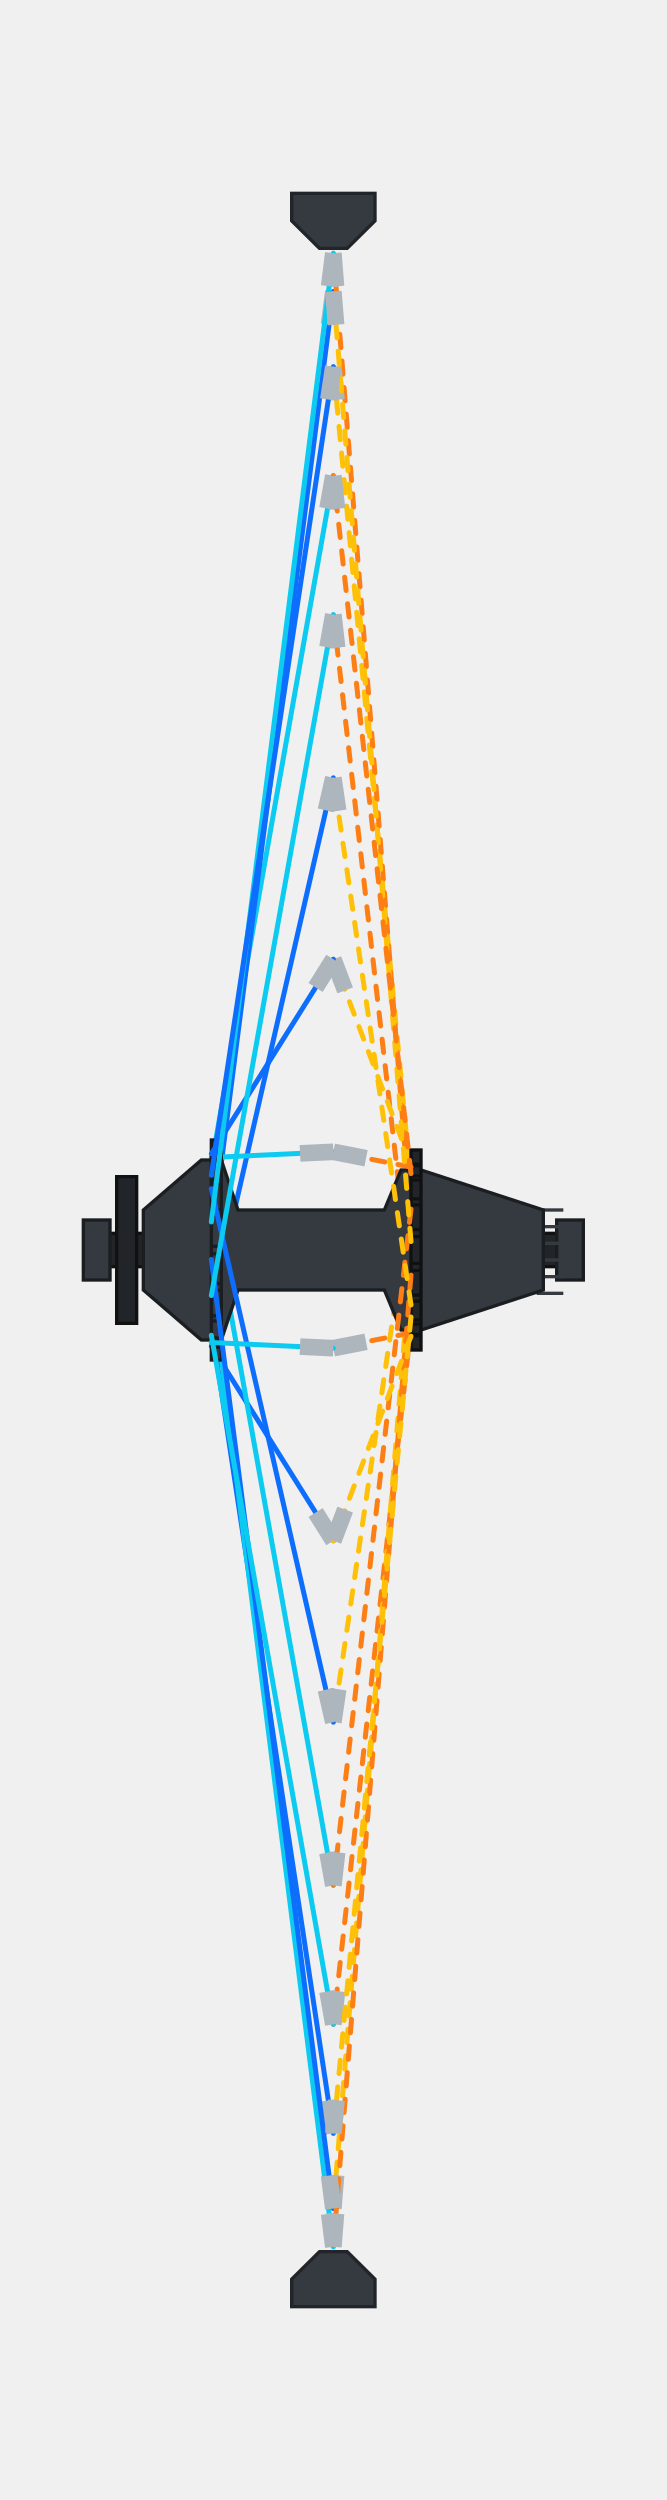
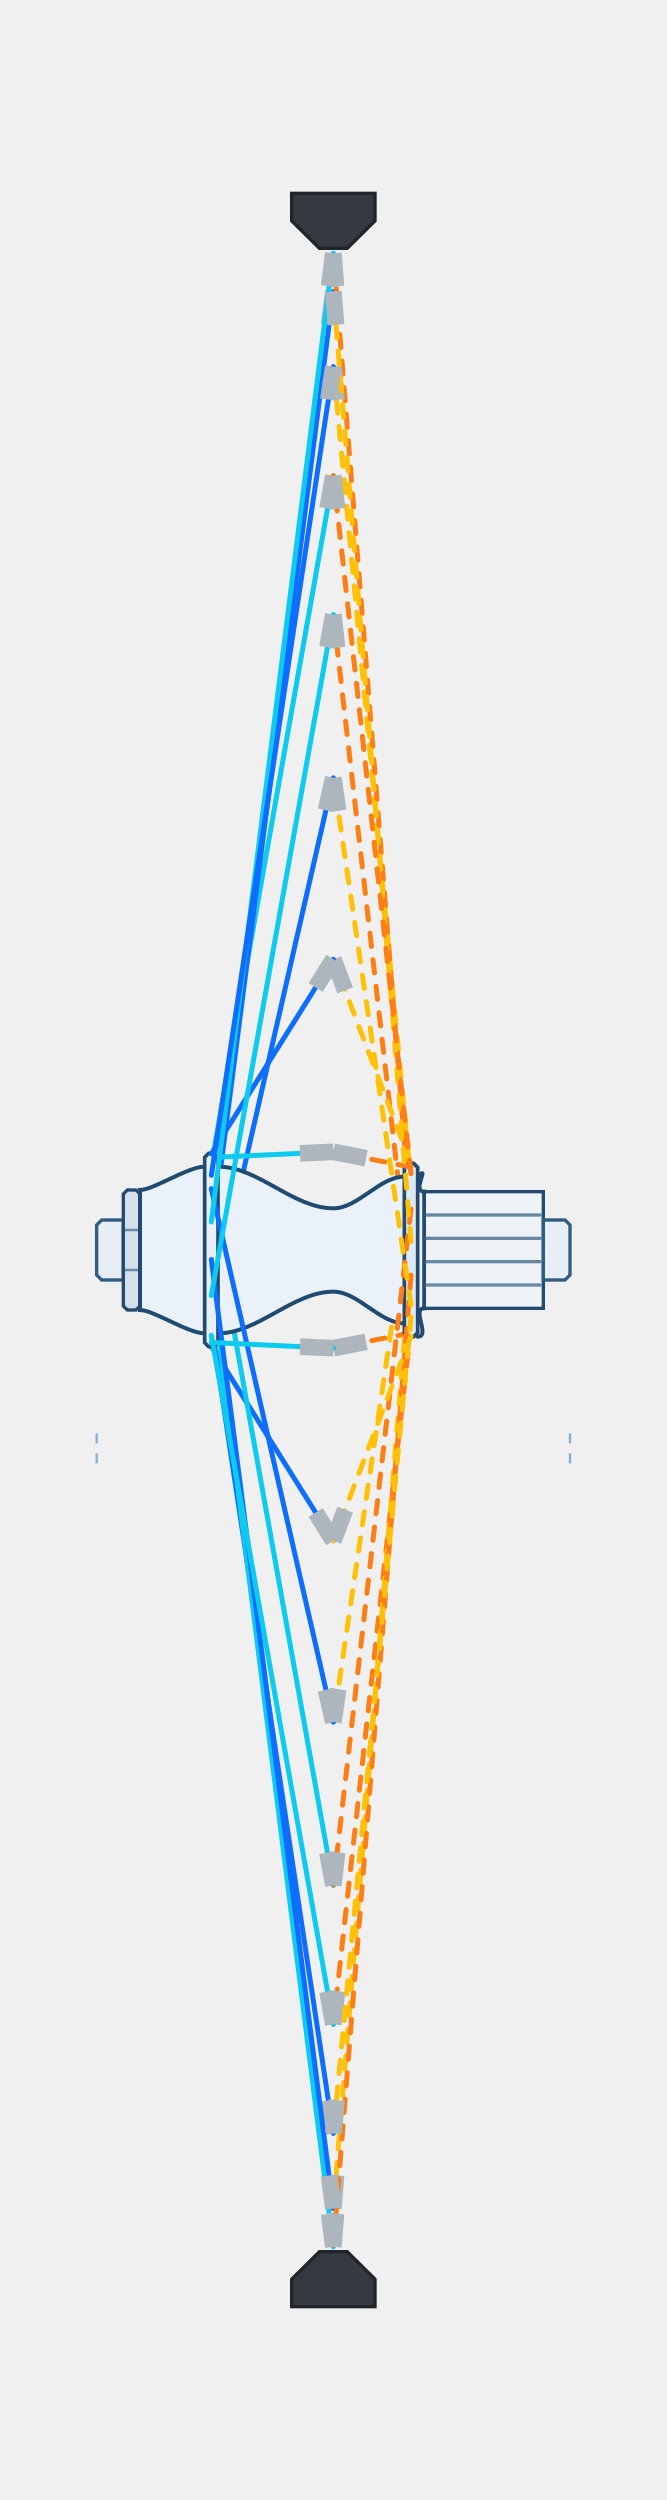
<svg xmlns="http://www.w3.org/2000/svg" width="200" height="750" viewBox="0 0 200 750" preserveAspectRatio="xMidYMid meet" class="wheel-svg">
  <style>
    :root{--rim-color:#343a40;--spoke-left-pulling:#0d6efd;--spoke-left-trailing:#0dcaf0;--spoke-right-pulling:#fd7e14;--spoke-right-trailing:#ffc107}
    .wheel-svg,.hub-svg{background:#fff}
    .rim-body{fill:#343a40;stroke:#212529;stroke-width:1;fill-rule:evenodd}
    .rim-outline{fill:none;stroke:#111;stroke-width:1.5}
    .rim-highlight{fill:none;stroke:rgba(255,255,255,.15);stroke-width:1}
-     .hub-flange-right{fill:#212529;stroke:#111;stroke-width:1;fill-rule:evenodd}
-     .hub-flange-left{fill:#343a40;stroke:#1a1e21;stroke-width:1;fill-rule:evenodd}
-     .hub-brake-mount{fill:#212529;stroke:#111;stroke-width:1;fill-rule:evenodd}
-     .hub-cylinder{fill:#343a40;stroke:#1a1e21;stroke-width:1;fill-rule:evenodd}
-     .hub-cylinder-dark{fill:#212529;stroke:#111;stroke-width:1;fill-rule:evenodd}
-     .hub-cylinder-freehub{fill:#6c757d;stroke:#343a40;stroke-width:1;fill-rule:evenodd}
+     .hub-flange-right{fill:#dce8f3;stroke:#244b6f;stroke-width:1;fill-rule:evenodd}
+     .hub-flange-left{fill:#e6eef6;stroke:#244b6f;stroke-width:1;fill-rule:evenodd}
+     .hub-brake-mount{fill:#d4e1ec;stroke:#244b6f;stroke-width:1;fill-rule:evenodd}
+     .hub-cylinder{fill:#eaf1f8;stroke:#244b6f;stroke-width:1;fill-rule:evenodd}
+     .hub-cylinder-dark{fill:#d8e4ef;stroke:#244b6f;stroke-width:1;fill-rule:evenodd}
+     .hub-cylinder-freehub{fill:#eef3f8;stroke:#244b6f;stroke-width:1;fill-rule:evenodd}
+     .hub-axle{fill:#f8fbfd;stroke:#5d7f9e;stroke-width:.8}
+     .hub-endcap{fill:#e7eef5;stroke:#315c82;stroke-width:1}
+     .hub-axle-tip{fill:#f8fbfd;stroke:#5d7f9e;stroke-width:.8}
+     .hub-shell-body{fill:#eaf1f8;stroke:#1f4b72;stroke-width:1.2}
+     .hub-brand-dt-swiss .hub-shell-body{fill:#edf3f8}
+     .hub-brand-industry-nine .hub-shell-body{fill:#e3edf6}
+     .hub-shell-flute{stroke:#7399ba;stroke-width:.9;stroke-linecap:round;fill:none}
+     .hub-shell-highlight{stroke:#9ab9d4;stroke-width:1;stroke-linecap:round}
+     .hub-bearing-ring{fill:#d2e0ec;stroke:#244b6f;stroke-width:1}
+     .hub-flange-plate{stroke-width:1.1}
+     .hub-flange-cutout{fill:#fff;stroke:#5d7f9e;stroke-width:.7}
+     .hub-spoke-hole-side{fill:#315c82;stroke:none}
+     .hub-bolt-head-side{fill:#fff;stroke:#315c82;stroke-width:.6}
+     .hub-centerlock-side{fill:#dce8f3}
+     .hub-sixbolt-side{fill:#dce8f3}
+     .hub-spline-line,.hub-freehub-spline{stroke:#315c82;stroke-width:1;stroke-linecap:round}
+     .hub-blueprint-line{stroke:#78a9d4;stroke-width:.7;stroke-dasharray:3 3;fill:none;opacity:.9}
    .rim-hole{fill:#111;stroke:#343a40;stroke-width:.5}
    .valve-hole-marker{fill:#dc3545}
    .valve-hole-line{stroke:#dc3545;stroke-width:2.5;stroke-linecap:round}
    .valve-label{font-family:sans-serif;font-size:14px;fill:#495057;font-weight:bold}
    .spoke-nipple{stroke-width:5;stroke-linecap:butt}
    .nipple-theme-silver .spoke-nipple{stroke:#adb5bd}
    .nipple-theme-black .spoke-nipple{stroke:#212529}
    .spoke{stroke-width:1.5;stroke-linecap:round}
    .spoke-theme-color .spoke-left.spoke-pulling{stroke:#0d6efd}
    .spoke-theme-color .spoke-left.spoke-trailing{stroke:#0dcaf0}
    .spoke-theme-color .spoke-right.spoke-pulling{stroke:#fd7e14;stroke-dasharray:4 4}
    .spoke-theme-color .spoke-right.spoke-trailing{stroke:#ffc107;stroke-dasharray:4 4}
    .spoke-theme-black .spoke{stroke:#212529}
    .spoke-theme-silver .spoke{stroke:#ced4da}
  </style>
  <g class="spoke-theme-color wheel-back-spokes">
    <line x1="63.4" y1="349.424" x2="100" y2="142.71" class="spoke spoke-left spoke-trailing" />
    <line x1="63.4" y1="397.417" x2="100" y2="640.017" class="spoke spoke-left spoke-pulling" />
    <line x1="63.4" y1="403.86" x2="100" y2="462.231" class="spoke spoke-left spoke-pulling" />
    <line x1="63.4" y1="393.397" x2="100" y2="233.345" class="spoke spoke-left spoke-pulling" />
    <line x1="63.4" y1="383.418" x2="100" y2="674.053" class="spoke spoke-left spoke-trailing" />
    <line x1="63.4" y1="372.158" x2="100" y2="87.439" class="spoke spoke-left spoke-pulling" />
    <line x1="63.4" y1="361.329" x2="100" y2="565.635" class="spoke spoke-left spoke-trailing" />
    <line x1="63.4" y1="347.249" x2="100" y2="345.546" class="spoke spoke-left spoke-trailing" />
    <line x1="123.3" y1="354.902" x2="100" y2="109.983" class="spoke spoke-right spoke-trailing" />
    <line x1="123.3" y1="397.93" x2="100" y2="607.29" class="spoke spoke-right spoke-pulling" />
    <line x1="123.3" y1="399.88" x2="100" y2="404.454" class="spoke spoke-right spoke-pulling" />
    <line x1="123.3" y1="387.256" x2="100" y2="184.365" class="spoke spoke-right spoke-pulling" />
    <line x1="123.3" y1="377.548" x2="100" y2="662.561" class="spoke spoke-right spoke-trailing" />
    <line x1="123.3" y1="367.453" x2="100" y2="75.947" class="spoke spoke-right spoke-pulling" />
    <line x1="123.3" y1="358.506" x2="100" y2="516.655" class="spoke spoke-right spoke-trailing" />
    <line x1="123.3" y1="349.125" x2="100" y2="287.769" class="spoke spoke-right spoke-trailing" />
  </g>
  <g class="nipple-theme-silver wheel-back-nipples">
    <line x1="100" y1="142.71" x2="98.257" y2="152.557" class="spoke-nipple" />
    <line x1="100" y1="640.017" x2="98.508" y2="630.129" class="spoke-nipple" />
    <line x1="100" y1="462.231" x2="94.688" y2="453.758" class="spoke-nipple" />
    <line x1="100" y1="233.345" x2="97.771" y2="243.094" class="spoke-nipple" />
    <line x1="100" y1="674.053" x2="98.751" y2="664.131" class="spoke-nipple" />
    <line x1="100" y1="87.439" x2="98.725" y2="97.358" class="spoke-nipple" />
    <line x1="100" y1="565.635" x2="98.237" y2="555.792" class="spoke-nipple" />
    <line x1="100" y1="345.546" x2="90.011" y2="346.011" class="spoke-nipple" />
    <line x1="100" y1="109.983" x2="100.947" y2="119.938" class="spoke-nipple" />
    <line x1="100" y1="607.29" x2="101.106" y2="597.351" class="spoke-nipple" />
    <line x1="100" y1="404.454" x2="109.813" y2="402.528" class="spoke-nipple" />
    <line x1="100" y1="184.365" x2="101.141" y2="194.3" class="spoke-nipple" />
    <line x1="100" y1="662.561" x2="100.815" y2="652.594" class="spoke-nipple" />
    <line x1="100" y1="75.947" x2="100.797" y2="85.915" class="spoke-nipple" />
    <line x1="100" y1="516.655" x2="101.458" y2="506.762" class="spoke-nipple" />
    <line x1="100" y1="287.769" x2="103.55" y2="297.118" class="spoke-nipple" />
  </g>
-   <g class="hub-side-group">
-     <rect x="29" y="370" width="142" height="10" class="hub-cylinder-dark" />
-     <rect x="25" y="366" width="8" height="18" class="hub-cylinder" />
-     <rect x="167" y="366" width="8" height="18" class="hub-cylinder" />
-     <rect x="35" y="353" width="6" height="44" class="hub-brake-mount" />
-     <rect x="165" y="357.5" width="0" height="35" class="hub-cylinder-freehub" />
-     <line x1="169" y1="363" x2="161" y2="363" stroke="#343a40" stroke-width="1" />
-     <line x1="169" y1="368" x2="161" y2="368" stroke="#343a40" stroke-width="1" />
-     <line x1="169" y1="373" x2="161" y2="373" stroke="#343a40" stroke-width="1" />
-     <line x1="169" y1="378" x2="161" y2="378" stroke="#343a40" stroke-width="1" />
-     <line x1="169" y1="383" x2="161" y2="383" stroke="#343a40" stroke-width="1" />
-     <line x1="169" y1="388" x2="161" y2="388" stroke="#343a40" stroke-width="1" />
-     <path d="M 43 363 L 60.4 348 L 66.4 348 L 71.4 363 L 115.3 363 L 120.3 351 L 126.3 351 L 163 363 L 163 387 L 126.3 399 L 120.3 399 L 115.3 387 L 71.4 387 L 66.4 402 L 60.4 402 L 43 387 Z" class="hub-cylinder" />
-     <path d="M 63.4 342 L 66.4 342 L 66.4 408 L 63.4 408 Z M 63.4 345.85 L 63.4 346.15 L 66.4 346.15 L 66.4 345.85 Z M 63.4 347.787 L 63.4 348.628 L 66.4 348.628 L 66.4 347.787 Z M 63.4 353.716 L 63.4 355.272 L 66.4 355.272 L 66.4 353.716 Z M 63.4 362.886 L 63.4 364.918 L 66.4 364.918 L 66.4 362.886 Z M 63.4 373.9 L 63.4 376.1 L 66.4 376.1 L 66.4 373.9 Z M 63.4 385.082 L 63.4 387.114 L 66.4 387.114 L 66.4 385.082 Z M 63.4 394.728 L 63.4 396.284 L 66.4 396.284 L 66.4 394.728 Z M 63.4 401.372 L 63.4 402.213 L 66.4 402.213 L 66.4 401.372 Z M 63.4 403.85 L 63.4 404.15 L 66.4 404.15 L 66.4 403.85 Z M 63.4 401.372 L 63.4 402.213 L 66.4 402.213 L 66.4 401.372 Z M 63.4 394.728 L 63.4 396.284 L 66.4 396.284 L 66.4 394.728 Z M 63.4 385.082 L 63.4 387.114 L 66.4 387.114 L 66.4 385.082 Z M 63.4 373.9 L 63.4 376.1 L 66.4 376.1 L 66.4 373.9 Z M 63.4 362.886 L 63.4 364.918 L 66.4 364.918 L 66.4 362.886 Z M 63.4 353.716 L 63.4 355.272 L 66.4 355.272 L 66.4 353.716 Z M 63.4 347.787 L 63.4 348.628 L 66.4 348.628 L 66.4 347.787 Z " class="hub-flange-left" />
-     <path d="M 123.3 345 L 126.3 345 L 126.3 405 L 123.3 405 Z M 123.3 349.285 L 123.3 349.714 L 126.3 349.714 L 126.3 349.285 Z M 123.3 352.771 L 123.3 353.993 L 126.3 353.993 L 126.3 352.771 Z M 123.3 359.641 L 123.3 361.47 L 126.3 361.47 L 126.3 359.641 Z M 123.3 368.849 L 123.3 371.007 L 126.3 371.007 L 126.3 368.849 Z M 123.3 378.993 L 123.3 381.151 L 126.3 381.151 L 126.3 378.993 Z M 123.3 388.53 L 123.3 390.359 L 126.3 390.359 L 126.3 388.53 Z M 123.3 396.007 L 123.3 397.229 L 126.3 397.229 L 126.3 396.007 Z M 123.3 400.286 L 123.3 400.715 L 126.3 400.715 L 126.3 400.286 Z M 123.3 400.286 L 123.3 400.715 L 126.3 400.715 L 126.3 400.286 Z M 123.3 396.007 L 123.3 397.229 L 126.3 397.229 L 126.3 396.007 Z M 123.3 388.53 L 123.3 390.359 L 126.3 390.359 L 126.3 388.53 Z M 123.3 378.993 L 123.3 381.151 L 126.3 381.151 L 126.3 378.993 Z M 123.3 368.849 L 123.3 371.007 L 126.3 371.007 L 126.3 368.849 Z M 123.3 359.641 L 123.3 361.47 L 126.3 361.47 L 126.3 359.641 Z M 123.3 352.771 L 123.3 353.993 L 126.3 353.993 L 126.3 352.771 Z M 123.3 349.285 L 123.3 349.714 L 126.3 349.714 L 126.3 349.285 Z " class="hub-flange-right" />
+   <g class="hub-side-group hub-brand-generic hub-shell-tapered hub-render-blueprint">
+     <path d="M 30.5 366 L 37 366 L 37 384 L 30.5 384 L 29 382.5 L 29 367.5 Z" class="hub-endcap" fill="#e7eef5" stroke="#315c82" stroke-width="1" />
+     <path d="M 38.2 357 L 40.8 357 L 42 358.2 L 42 391.8 L 40.8 393 L 38.2 393 L 37 391.8 L 37 358.2 Z" class="hub-brake-mount hub-6bolt-side" fill="#dce8f3" stroke="#244b6f" stroke-width="1" />
+     <path d="M 42 357 C 46 357 56.4 350 61.4 350 L 65.4 350 C 77.51 350 87.89 362.5 100 362.5 C 107.455 362.5 113.845 353 121.3 353 L 125.3 353 C 129.3 349 123.3 357.5 127.3 357.5 L 127.3 392.5 C 123.3 392.5 129.3 401 125.3 401 L 121.3 397 C 113.845 397 107.455 387.5 100 387.5 C 87.89 387.5 77.51 400 65.4 400 L 61.4 400 C 56.4 400 46 393 42 393 Z" class="hub-cylinder hub-shell-body" fill="#eaf1f8" stroke="#1f4b72" stroke-width="1.2" />
+     <path d="M 62.6 346 L 64.2 346 L 65.4 347.2 L 65.4 402.8 L 64.2 404 L 62.6 404 L 61.4 402.8 L 61.4 347.2 Z" class="hub-flange-left hub-flange-plate" fill="#e6eef6" stroke="#244b6f" stroke-width="1.1" />
+     <path d="M 122.5 349 L 124.1 349 L 125.3 350.2 L 125.3 399.8 L 124.1 401 L 122.5 401 L 121.3 399.8 L 121.3 350.2 Z" class="hub-flange-right hub-flange-plate" fill="#dce8f3" stroke="#244b6f" stroke-width="1.1" />
+     <path d="M 127.3 357.5 L 163 357.5 L 163 392.5 L 127.3 392.5 Z" class="hub-cylinder-freehub hub-freehub-hg" fill="#eef3f8" stroke="#244b6f" stroke-width="1" />
+     <path d="M 163 366 L 169.5 366 L 171 367.5 L 171 382.5 L 169.5 384 L 163 384 Z" class="hub-endcap" fill="#e7eef5" stroke="#315c82" stroke-width="1" />
+     <line x1="37.7" y1="369" x2="41.3" y2="369" class="hub-sixbolt-side-line" fill="none" stroke="#315c82" stroke-width="0.75" stroke-linecap="round" opacity="0.65" />
+     <line x1="37.7" y1="381" x2="41.3" y2="381" class="hub-sixbolt-side-line" fill="none" stroke="#315c82" stroke-width="0.75" stroke-linecap="round" opacity="0.65" />
+     <line x1="127.3" y1="364.5" x2="162" y2="364.5" class="hub-freehub-spline" fill="none" stroke="#315c82" stroke-width="0.75" stroke-linecap="round" opacity="0.7" />
+     <line x1="127.3" y1="371.5" x2="162" y2="371.5" class="hub-freehub-spline" fill="none" stroke="#315c82" stroke-width="0.75" stroke-linecap="round" opacity="0.7" />
+     <line x1="127.3" y1="378.5" x2="162" y2="378.5" class="hub-freehub-spline" fill="none" stroke="#315c82" stroke-width="0.75" stroke-linecap="round" opacity="0.7" />
+     <line x1="127.3" y1="385.5" x2="162" y2="385.5" class="hub-freehub-spline" fill="none" stroke="#315c82" stroke-width="0.75" stroke-linecap="round" opacity="0.7" />
+     <line x1="29" y1="430" x2="29" y2="440" class="hub-blueprint-line" fill="none" stroke="#78a9d4" stroke-width="0.7" stroke-dasharray="3 3" />
+     <line x1="171" y1="430" x2="171" y2="440" class="hub-blueprint-line" fill="none" stroke="#78a9d4" stroke-width="0.7" stroke-dasharray="3 3" />
  </g>
  <g class="spoke-theme-color wheel-front-spokes">
    <line x1="63.4" y1="346.14" x2="100" y2="287.769" class="spoke spoke-left spoke-pulling" />
    <line x1="63.4" y1="356.603" x2="100" y2="516.655" class="spoke spoke-left spoke-pulling" />
    <line x1="63.4" y1="366.582" x2="100" y2="75.947" class="spoke spoke-left spoke-trailing" />
    <line x1="63.4" y1="377.842" x2="100" y2="662.561" class="spoke spoke-left spoke-pulling" />
    <line x1="63.4" y1="388.671" x2="100" y2="184.365" class="spoke spoke-left spoke-trailing" />
    <line x1="63.4" y1="402.751" x2="100" y2="404.454" class="spoke spoke-left spoke-trailing" />
    <line x1="63.4" y1="400.576" x2="100" y2="607.29" class="spoke spoke-left spoke-trailing" />
    <line x1="63.4" y1="352.583" x2="100" y2="109.983" class="spoke spoke-left spoke-pulling" />
    <line x1="123.3" y1="350.12" x2="100" y2="345.546" class="spoke spoke-right spoke-pulling" />
    <line x1="123.3" y1="362.744" x2="100" y2="565.635" class="spoke spoke-right spoke-pulling" />
    <line x1="123.3" y1="372.452" x2="100" y2="87.439" class="spoke spoke-right spoke-trailing" />
    <line x1="123.3" y1="382.547" x2="100" y2="674.053" class="spoke spoke-right spoke-pulling" />
    <line x1="123.3" y1="391.494" x2="100" y2="233.345" class="spoke spoke-right spoke-trailing" />
    <line x1="123.3" y1="400.875" x2="100" y2="462.231" class="spoke spoke-right spoke-trailing" />
    <line x1="123.3" y1="395.098" x2="100" y2="640.017" class="spoke spoke-right spoke-trailing" />
    <line x1="123.3" y1="352.07" x2="100" y2="142.71" class="spoke spoke-right spoke-pulling" />
  </g>
  <g class="nipple-theme-silver wheel-front-nipples">
    <line x1="100" y1="287.769" x2="94.688" y2="296.242" class="spoke-nipple" />
    <line x1="100" y1="516.655" x2="97.771" y2="506.906" class="spoke-nipple" />
    <line x1="100" y1="75.947" x2="98.751" y2="85.869" class="spoke-nipple" />
    <line x1="100" y1="662.561" x2="98.725" y2="652.642" class="spoke-nipple" />
    <line x1="100" y1="184.365" x2="98.237" y2="194.208" class="spoke-nipple" />
    <line x1="100" y1="404.454" x2="90.011" y2="403.989" class="spoke-nipple" />
    <line x1="100" y1="607.29" x2="98.257" y2="597.443" class="spoke-nipple" />
    <line x1="100" y1="109.983" x2="98.508" y2="119.871" class="spoke-nipple" />
    <line x1="100" y1="345.546" x2="109.813" y2="347.472" class="spoke-nipple" />
    <line x1="100" y1="565.635" x2="101.141" y2="555.7" class="spoke-nipple" />
    <line x1="100" y1="87.439" x2="100.815" y2="97.406" class="spoke-nipple" />
    <line x1="100" y1="674.053" x2="100.797" y2="664.085" class="spoke-nipple" />
    <line x1="100" y1="233.345" x2="101.458" y2="243.238" class="spoke-nipple" />
    <line x1="100" y1="462.231" x2="103.55" y2="452.882" class="spoke-nipple" />
    <line x1="100" y1="640.017" x2="100.947" y2="630.062" class="spoke-nipple" />
    <line x1="100" y1="142.71" x2="101.106" y2="152.649" class="spoke-nipple" />
  </g>
  <g id="rimGroup">
    <path d="M 87.5 58 L 112.5 58 L 112.5 66.25 L 104.167 74.5 L 95.833 74.5 L 87.5 66.25 Z" class="rim-body" />
    <path d="M 95.833 675.5 L 104.167 675.5 L 112.5 683.75 L 112.5 692 L 87.5 692 L 87.5 683.75 Z" class="rim-body" />
  </g>
</svg>
